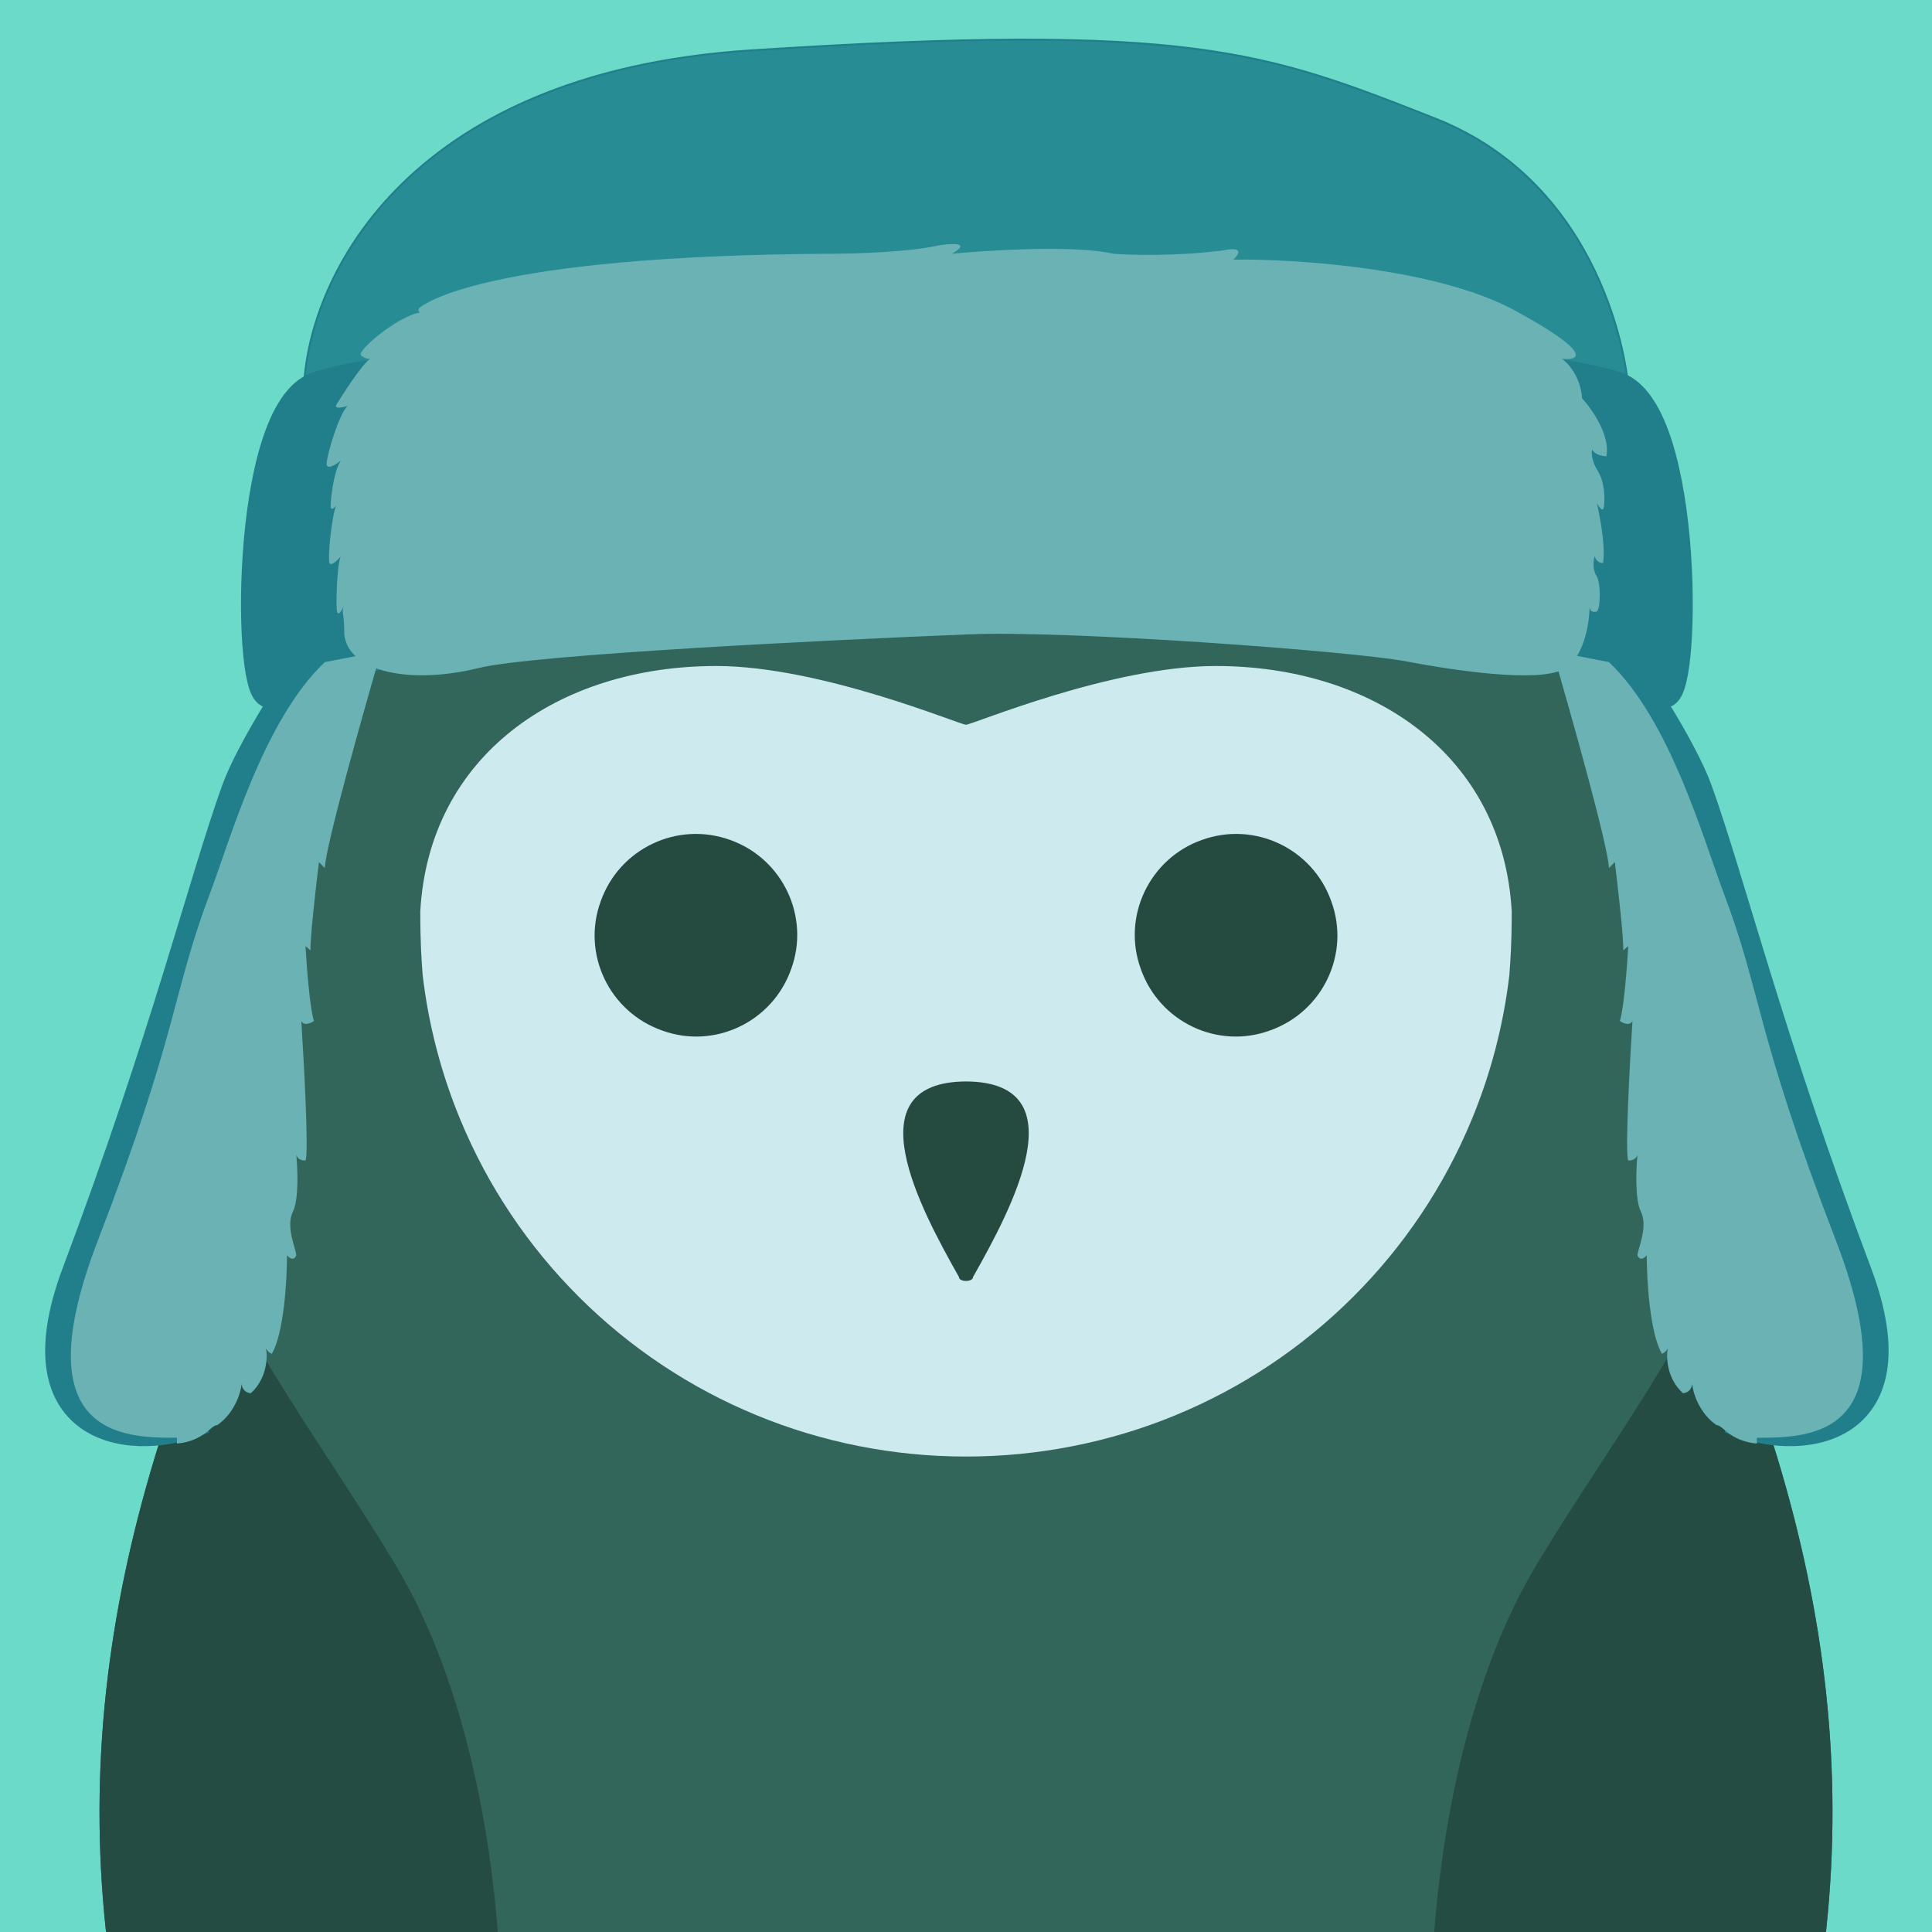
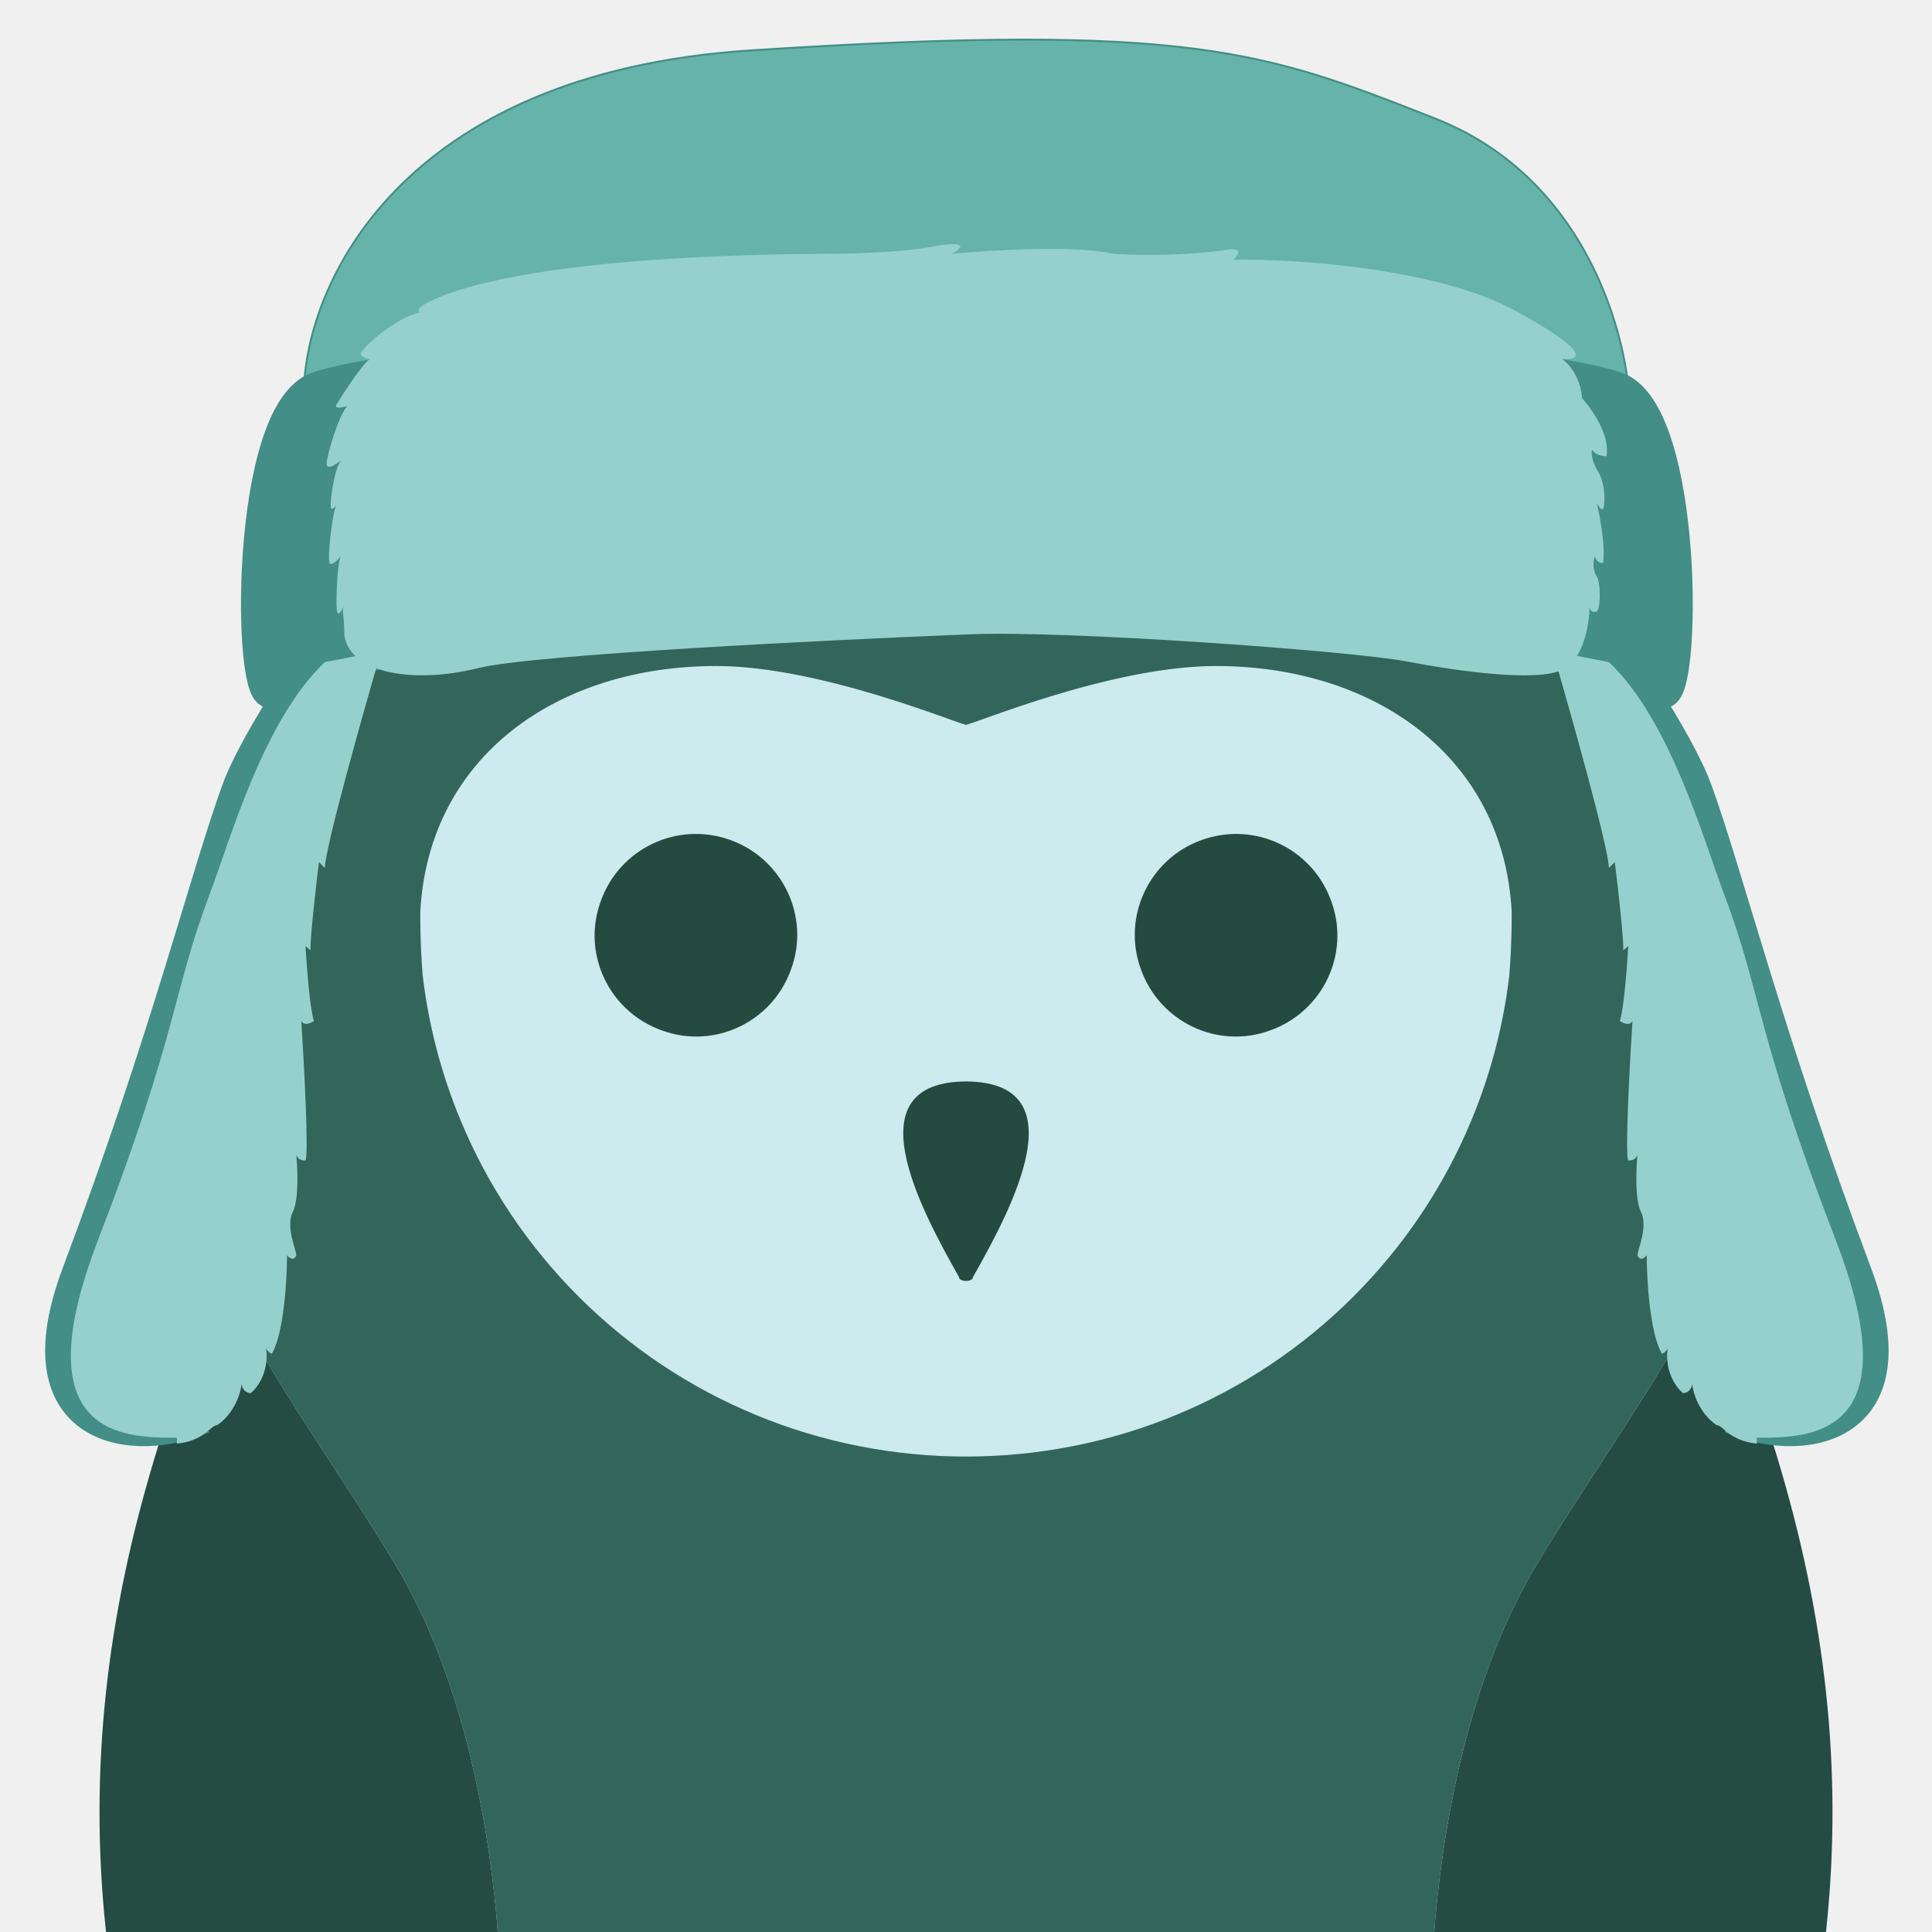
<svg xmlns="http://www.w3.org/2000/svg" width="1024" height="1024" viewBox="0 0 1024 1024" fill="none">
-   <g clip-path="url(#clip0_1177_3526)">
-     <path d="M1024 0H0V1024H1024V0Z" fill="#6CDAC8" />
-     <path d="M225.82 299.43C239.06 289.32 145.04 243.93 298.19 243.93L225.82 299.43Z" fill="#33665A" />
-     <path d="M798.179 299.43C784.949 289.32 878.959 243.93 725.809 243.93L798.179 299.43Z" fill="#33665A" />
-     <path d="M512.002 191C628.212 194.6 718.782 215.01 802.402 299.43C910.792 408.83 908.582 532.9 906.962 677C980.392 849 995.402 1005 928.612 1185.99H95.392C28.602 1005 43.612 849 117.042 677C115.422 532.9 113.212 408.83 221.602 299.43C305.222 215.01 395.792 194.6 512.002 191Z" fill="#33665A" />
-     <path d="M117.042 677C43.612 849 28.602 1005 95.392 1185.99C256.912 1185.99 256.912 1185.99 256.912 1185.99C278.242 1060.65 261.292 915.53 209.862 829.8C178.232 777.07 143.702 731.63 117.042 677Z" fill="#244C43" />
-     <path d="M906.962 677C980.392 849 995.402 1005 928.612 1185.99C767.092 1185.99 767.092 1185.99 767.092 1185.99C745.762 1060.65 762.712 915.53 814.142 829.8C845.782 777.07 880.302 731.63 906.962 677Z" fill="#244C43" />
-     <path d="M512.002 384.13C515.302 384.13 588.782 353 644.392 353C728.232 353 796.722 400.64 801.242 483.14C801.242 500.36 800.572 508.62 799.992 516.75C796.902 543.14 790.152 569.08 779.902 593.72C765.372 628.79 744.032 660.59 717.142 687.4C690.272 714.22 658.372 735.51 623.252 750C588.142 764.54 550.192 772 512.002 772C473.812 772 435.862 764.54 400.752 750C365.632 735.51 333.732 714.22 306.862 687.4C279.972 660.59 258.632 628.79 244.102 593.72C233.852 569.08 227.102 543.14 224.012 516.75C223.432 508.62 222.762 500.36 222.762 483.14C227.282 400.64 295.772 353 379.612 353C435.222 353 508.702 384.13 512.002 384.13Z" fill="#CDEAEF" />
-     <path d="M387.03 445.2C359.05 435.1 328.25 449.69 318.35 477.82C308.25 505.5 322.84 536.3 350.97 546.2C378.65 556.3 409.45 541.71 419.35 513.58C429.45 485.9 414.86 455.1 387.03 445.2Z" fill="#254B40" />
-     <path d="M636.97 445.2C664.95 435.1 695.75 449.69 705.65 477.82C715.75 505.5 701.16 536.3 673.03 546.2C645.35 556.3 614.55 541.71 604.65 513.58C594.55 485.9 609.14 455.1 636.97 445.2Z" fill="#254B40" />
-     <path d="M511.999 573.19C572.239 573.54 536.209 640.61 515.729 676.83C515.729 679.62 508.269 679.62 508.269 676.83C487.789 640.61 451.759 573.54 511.999 573.19Z" fill="#254B40" />
-     <path d="M398.037 26.702C210.98 38.816 162.137 152.001 161.098 207.079H754.336C790.56 210.939 863.008 216.342 863.008 207.079C863.008 195.499 850.092 97.962 760.572 62.777L759.011 62.164C670.588 27.407 630.496 11.647 398.037 26.702Z" fill="#288C94" stroke="#217F8B" />
-     <path d="M173.067 340.691C169.007 344.893 163.475 352.186 157.575 360.854C151.492 363.166 146.697 365.279 144.118 366.968C131.202 375.43 128.975 217.322 168.614 204.852C200.324 194.875 269.417 190.006 299.999 188.818L315.142 335.347L173.067 340.691Z" fill="#217F8B" />
-     <path d="M107.596 751.772C72.708 767.508 8.405 760.885 40.792 674.722C88 549.126 108.043 466.732 125.412 418.632C132.971 397.699 160.3 353.904 173.067 340.691L315.142 335.347L299.999 188.818C269.417 190.006 200.324 194.875 168.614 204.852C128.975 217.322 131.202 375.43 144.118 366.968C154.451 360.198 200.384 346.629 222.058 340.691" stroke="#217F8B" stroke-width="16" />
-     <path d="M172.168 460.051C172.524 448.65 192.209 378.696 202.008 345.145L172.168 350.934C139.653 381.665 121.981 445.247 111.162 473.858C91.119 526.857 94.675 546.452 51.926 657.352C11.925 761.124 65.13 762.164 93.783 762.015V765.133C108.391 763.707 111.598 755.334 115.161 755.334C124.425 748.921 127.631 738.113 128.077 733.511C128.433 737.43 131.491 738.41 132.976 738.41C141.527 730.572 141.883 719.408 140.992 714.805C142.418 716.943 143.665 717.478 144.11 717.478C150.523 706.432 152.127 678.136 152.127 665.369C154.977 668.576 156.58 666.705 157.025 665.369C157.025 662.251 151.235 650.226 155.244 642.209C158.45 635.796 157.767 619.347 157.025 611.924C157.738 614.774 160.588 615.19 161.924 615.042C163.706 611.478 161.182 564.269 159.697 541.109C161.123 543.96 164.745 542.297 166.378 541.109C164.24 534.696 162.518 512.012 161.924 501.471L164.596 503.698C164.24 497.997 167.417 470.146 169.05 456.934L172.168 460.051Z" fill="#6BB2B5" />
-     <path d="M851.87 340.691C855.93 344.893 861.462 352.186 867.363 360.854C873.445 363.166 878.241 365.279 880.82 366.968C893.735 375.43 895.962 217.322 856.324 204.852C824.613 194.875 755.521 190.006 724.938 188.818L709.796 335.347L851.87 340.691Z" fill="#217F8B" />
-     <path d="M917.342 751.772C952.229 767.508 1016.53 760.885 984.146 674.722C936.937 549.126 916.895 466.732 899.525 418.632C891.966 397.699 864.638 353.904 851.87 340.691L709.796 335.347L724.938 188.818C755.521 190.006 824.613 194.875 856.324 204.852C895.962 217.322 893.735 375.43 880.82 366.968C870.487 360.198 824.554 346.629 802.879 340.691" stroke="#217F8B" stroke-width="16" />
-     <path d="M852.77 460.051C852.414 448.65 832.728 378.696 822.93 345.145L852.77 350.934C885.284 381.665 902.956 445.247 913.776 473.858C933.819 526.857 930.262 546.452 973.011 657.352C1013.01 761.124 959.807 762.164 931.155 762.015V765.133C916.546 763.707 913.34 755.334 909.777 755.334C900.513 748.921 897.306 738.113 896.861 733.511C896.505 737.43 893.446 738.41 891.962 738.41C883.411 730.572 883.054 719.408 883.945 714.805C882.52 716.943 881.273 717.478 880.827 717.478C874.414 706.432 872.811 678.136 872.811 665.369C869.96 668.576 868.358 666.705 867.912 665.369C867.912 662.251 873.702 650.226 869.694 642.209C866.487 635.796 867.17 619.347 867.912 611.924C867.2 614.774 864.349 615.19 863.013 615.042C861.232 611.478 863.756 564.269 865.24 541.109C863.815 543.96 860.193 542.297 858.56 541.109C860.697 534.696 862.419 512.012 863.013 501.471L860.341 503.698C860.698 497.997 857.521 470.146 855.887 456.934L852.77 460.051Z" fill="#6BB2B5" />
-     <path d="M512.943 336.238C438.566 339.207 282.595 346.927 253.735 354.053C217.66 362.96 184.702 356.279 182.475 336.238C182.475 323.322 180.694 325.103 182.475 320.649C181.288 323.47 178.823 327.865 178.467 322.876C178.021 316.641 178.912 297.49 180.694 294.818C179.357 296.451 176.328 299.539 174.903 298.826C173.17 297.959 176.076 271.366 178.285 267.885C177.343 269.068 175.681 270.654 175.348 268.986C174.903 266.759 176.686 249.835 180.694 244.045C178.169 246.123 173.121 249.39 173.121 245.827C173.121 241.373 179.802 219.104 184.255 215.096C181.584 215.986 176.685 217.055 178.467 214.205L178.469 214.201C180.703 210.627 191.829 192.826 196.281 190.155C195.538 190.303 193.519 190.155 191.381 188.373C188.709 186.146 210.978 167.441 222.558 165.659C221.964 165.214 221.132 164.056 222.558 162.987C224.339 161.651 255.961 135.374 441.237 134.483C453.559 134.483 482.122 133.592 497.799 130.029C504.48 128.99 515.169 128.426 504.48 134.483C524.819 132.553 570.395 129.851 589.992 134.483C599.196 135.225 623.751 135.908 648.336 132.701C652.938 131.662 660.45 131.187 653.68 137.6C686.193 137.155 761.639 141.965 803.326 164.768C845.013 187.571 837.026 191.194 827.822 190.154C831.088 192.381 837.798 199.685 838.511 211.087C843.707 216.728 853.564 230.772 851.427 241.818C849.497 241.818 845.28 241.105 843.855 238.255C843.41 239.739 843.41 244.134 846.973 249.835C851.427 256.961 850.536 268.986 849.645 269.876C848.916 270.606 846.991 268.05 846.318 266.611C847.333 270.593 851.199 289.059 849.645 298.38C848.606 298.529 846.26 298.024 845.191 294.817C844.597 296.896 843.944 301.854 846.082 305.061C848.754 309.069 848.309 323.767 846.082 324.212C843.855 324.657 842.964 323.767 842.519 321.985C842.371 330.744 839.312 349.598 828.267 354.943C814.46 361.624 773.041 355.834 744.982 350.489C716.923 345.145 565.499 333.938 512.943 336.238Z" fill="#6BB2B5" />
+   <g id="hat_bear" clip-path="url(#clip0_1177_3526)">
+     <g id="owl">
+       <path id="Left Ear" d="M225.82 299.43C239.06 289.32 145.04 243.93 298.19 243.93L225.82 299.43Z" fill="#33665A" />
+       <path id="Right Ear" d="M798.182 299.43C784.952 289.32 878.962 243.93 725.812 243.93L798.182 299.43Z" fill="#33665A" />
+       <path id="Body" d="M511.999 191C628.209 194.6 718.78 215.01 802.399 299.43C910.789 408.83 908.579 532.9 906.959 677V677.001C880.299 731.63 845.78 777.07 814.14 829.8C762.71 915.53 745.76 1060.65 767.09 1185.99H256.909C278.239 1060.65 261.289 915.53 209.859 829.8C178.229 777.07 143.699 731.63 117.039 677C115.419 532.9 113.209 408.83 221.599 299.43C305.219 215.01 395.789 194.6 511.999 191Z" fill="#33665A" />
+       <path id="Left Arm" d="M117.042 677C43.612 849 28.602 1005 95.392 1185.99C256.912 1185.99 256.912 1185.99 256.912 1185.99C278.242 1060.65 261.292 915.53 209.862 829.8C178.232 777.07 143.702 731.63 117.042 677Z" fill="#244C43" />
+       <path id="Right Arm" d="M906.962 677C980.392 849 995.402 1005 928.612 1185.99C767.092 1185.99 767.092 1185.99 767.092 1185.99C745.762 1060.65 762.712 915.53 814.142 829.8C845.782 777.07 880.302 731.63 906.962 677Z" fill="#244C43" />
+       <path id="Face" d="M511.998 384.13C515.298 384.13 588.778 353 644.388 353C728.228 353 796.718 400.64 801.238 483.14C801.238 500.36 800.568 508.62 799.988 516.75C796.898 543.14 790.148 569.08 779.898 593.72C765.368 628.79 744.028 660.59 717.138 687.4C690.268 714.22 658.368 735.51 623.248 750C588.138 764.54 550.188 772 511.998 772C473.808 772 435.858 764.54 400.748 750C365.628 735.51 333.728 714.22 306.858 687.4C279.968 660.59 258.628 628.79 244.098 593.72C233.848 569.08 227.098 543.14 224.008 516.75C223.428 508.62 222.758 500.36 222.758 483.14C227.278 400.64 295.768 353 379.608 353C435.218 353 508.698 384.13 511.998 384.13Z" fill="#CDEAEF" />
+       <path id="Left Eye" d="M387.03 445.2C359.05 435.1 328.25 449.69 318.35 477.82C308.25 505.5 322.84 536.3 350.97 546.2C378.65 556.3 409.45 541.71 419.35 513.58C429.45 485.9 414.86 455.1 387.03 445.2Z" fill="#254B40" />
+       <path id="Right Eye" d="M636.97 445.2C664.95 435.1 695.75 449.69 705.65 477.82C715.75 505.5 701.16 536.3 673.03 546.2C645.35 556.3 614.55 541.71 604.65 513.58C594.55 485.9 609.14 455.1 636.97 445.2Z" fill="#254B40" />
+       <path id="Nose" d="M511.999 573.19C572.239 573.54 536.209 640.61 515.729 676.83C515.729 679.62 508.269 679.62 508.269 676.83C487.789 640.61 451.759 573.54 511.999 573.19Z" fill="#254B40" />
+     </g>
+     <g id="Group 30">
+       <path id="Vector 28" d="M398.037 26.702C210.98 38.816 162.137 152.001 161.098 207.079H754.336C790.56 210.939 863.008 216.342 863.008 207.079C863.008 195.499 850.092 97.962 760.572 62.777L759.011 62.164C670.588 27.407 630.496 11.647 398.037 26.702Z" fill="#65B3A9" stroke="#438E87" />
+       <g id="Group 28">
+         <g id="Vector 26">
+           <path d="M173.067 340.691C169.007 344.893 163.475 352.186 157.575 360.854C151.492 363.166 146.697 365.279 144.118 366.968C131.202 375.43 128.975 217.322 168.614 204.852C200.324 194.875 269.417 190.006 299.999 188.818L315.142 335.347L173.067 340.691Z" fill="#438E87" />
+           <path d="M107.596 751.772C72.708 767.508 8.405 760.885 40.792 674.722C88 549.126 108.043 466.732 125.412 418.632C132.971 397.699 160.3 353.904 173.067 340.691L315.142 335.347L299.999 188.818C269.417 190.006 200.324 194.875 168.614 204.852C128.975 217.322 131.202 375.43 144.118 366.968C154.451 360.198 200.384 346.629 222.058 340.691" stroke="#438E87" stroke-width="16" />
+         </g>
+         <path id="Vector 25" d="M172.168 460.051C172.524 448.65 192.209 378.696 202.008 345.145L172.168 350.935C139.653 381.665 121.981 445.247 111.162 473.858C91.119 526.858 94.675 546.452 51.926 657.352C11.925 761.125 65.13 762.164 93.783 762.015V765.133C108.391 763.708 111.598 755.335 115.161 755.335C124.425 748.921 127.631 738.114 128.077 733.511C128.433 737.431 131.491 738.41 132.976 738.41C141.527 730.572 141.883 719.408 140.992 714.806C142.418 716.943 143.665 717.478 144.11 717.478C150.523 706.433 152.127 678.136 152.127 665.369C154.977 668.576 156.58 666.705 157.025 665.369C157.025 662.251 151.235 650.226 155.244 642.21C158.45 635.796 157.767 619.347 157.025 611.924C157.738 614.775 160.588 615.19 161.924 615.042C163.706 611.479 161.182 564.269 159.697 541.11C161.123 543.96 164.745 542.297 166.378 541.11C164.24 534.696 162.518 512.012 161.924 501.471L164.596 503.698C164.24 497.997 167.417 470.147 169.05 456.934L172.168 460.051Z" fill="#95D0CC" />
+       </g>
+       <g id="Group 29">
+         <g id="Vector 26_2">
+           <path d="M851.87 340.691C855.93 344.893 861.462 352.186 867.363 360.854C873.445 363.166 878.241 365.279 880.82 366.968C893.735 375.43 895.962 217.322 856.324 204.852C824.613 194.875 755.521 190.006 724.938 188.818L709.796 335.347L851.87 340.691Z" fill="#438E87" />
+           <path d="M917.342 751.772C952.229 767.508 1016.53 760.885 984.146 674.722C936.937 549.126 916.895 466.732 899.525 418.632C891.966 397.699 864.638 353.904 851.87 340.691L709.796 335.347L724.938 188.818C755.521 190.006 824.613 194.875 856.324 204.852C895.962 217.322 893.735 375.43 880.82 366.968C870.487 360.198 824.554 346.629 802.879 340.691" stroke="#438E87" stroke-width="16" />
+         </g>
+         <path id="Vector 25_2" d="M852.77 460.051C852.414 448.65 832.728 378.696 822.93 345.145L852.77 350.935C885.284 381.665 902.956 445.247 913.776 473.858C933.819 526.858 930.262 546.452 973.011 657.352C1013.01 761.125 959.807 762.164 931.155 762.015V765.133C916.546 763.708 913.34 755.335 909.777 755.335C900.513 748.921 897.306 738.114 896.861 733.511C896.505 737.431 893.446 738.41 891.962 738.41C883.411 730.572 883.054 719.408 883.945 714.806C882.52 716.943 881.273 717.478 880.827 717.478C874.414 706.433 872.811 678.136 872.811 665.369C869.96 668.576 868.358 666.705 867.912 665.369C867.912 662.251 873.702 650.226 869.694 642.21C866.487 635.796 867.17 619.347 867.912 611.924C867.2 614.775 864.349 615.19 863.013 615.042C861.232 611.479 863.756 564.269 865.24 541.11C863.815 543.96 860.193 542.297 858.56 541.11C860.697 534.696 862.419 512.012 863.013 501.471L860.341 503.698C860.698 497.997 857.521 470.147 855.887 456.934L852.77 460.051Z" fill="#95D0CC" />
+       </g>
+       <path id="Vector 27" d="M512.943 336.238C438.566 339.207 282.595 346.927 253.735 354.053C217.66 362.96 184.702 356.279 182.475 336.238C182.475 323.322 180.694 325.103 182.475 320.649C181.288 323.47 178.823 327.865 178.467 322.876C178.021 316.641 178.912 297.49 180.694 294.818C179.357 296.451 176.328 299.539 174.903 298.826C173.17 297.959 176.076 271.366 178.285 267.885C177.343 269.068 175.681 270.654 175.348 268.986C174.903 266.759 176.686 249.835 180.694 244.045C178.169 246.123 173.121 249.39 173.121 245.827C173.121 241.373 179.802 219.104 184.255 215.096C181.584 215.986 176.685 217.055 178.467 214.205L178.469 214.201C180.703 210.627 191.829 192.826 196.281 190.155C195.538 190.303 193.519 190.155 191.381 188.373C188.709 186.146 210.978 167.441 222.558 165.659C221.964 165.214 221.132 164.056 222.558 162.987C224.339 161.651 255.961 135.374 441.237 134.483C453.559 134.483 482.122 133.592 497.799 130.029C504.48 128.99 515.169 128.426 504.48 134.483C524.819 132.553 570.395 129.851 589.992 134.483C599.196 135.225 623.751 135.908 648.336 132.701C652.938 131.662 660.45 131.187 653.68 137.6C686.193 137.155 761.639 141.965 803.326 164.768C845.013 187.571 837.026 191.194 827.822 190.154C831.088 192.381 837.798 199.685 838.511 211.087C843.707 216.728 853.564 230.772 851.427 241.818C849.497 241.818 845.28 241.105 843.855 238.255C843.41 239.739 843.41 244.134 846.973 249.835C851.427 256.961 850.536 268.986 849.645 269.876C848.916 270.606 846.991 268.05 846.318 266.611C847.333 270.593 851.199 289.059 849.645 298.38C848.606 298.529 846.26 298.024 845.191 294.817C844.597 296.896 843.944 301.854 846.082 305.061C848.754 309.069 848.309 323.767 846.082 324.212C843.855 324.657 842.964 323.767 842.519 321.985C842.371 330.744 839.312 349.598 828.267 354.943C814.46 361.624 773.041 355.834 744.982 350.489C716.923 345.145 565.499 333.938 512.943 336.238Z" fill="#95D0CC" />
+     </g>
  </g>
  <defs>
    <clipPath id="clip0_1177_3526">
      <rect width="1024" height="1024" fill="white" />
    </clipPath>
  </defs>
</svg>
